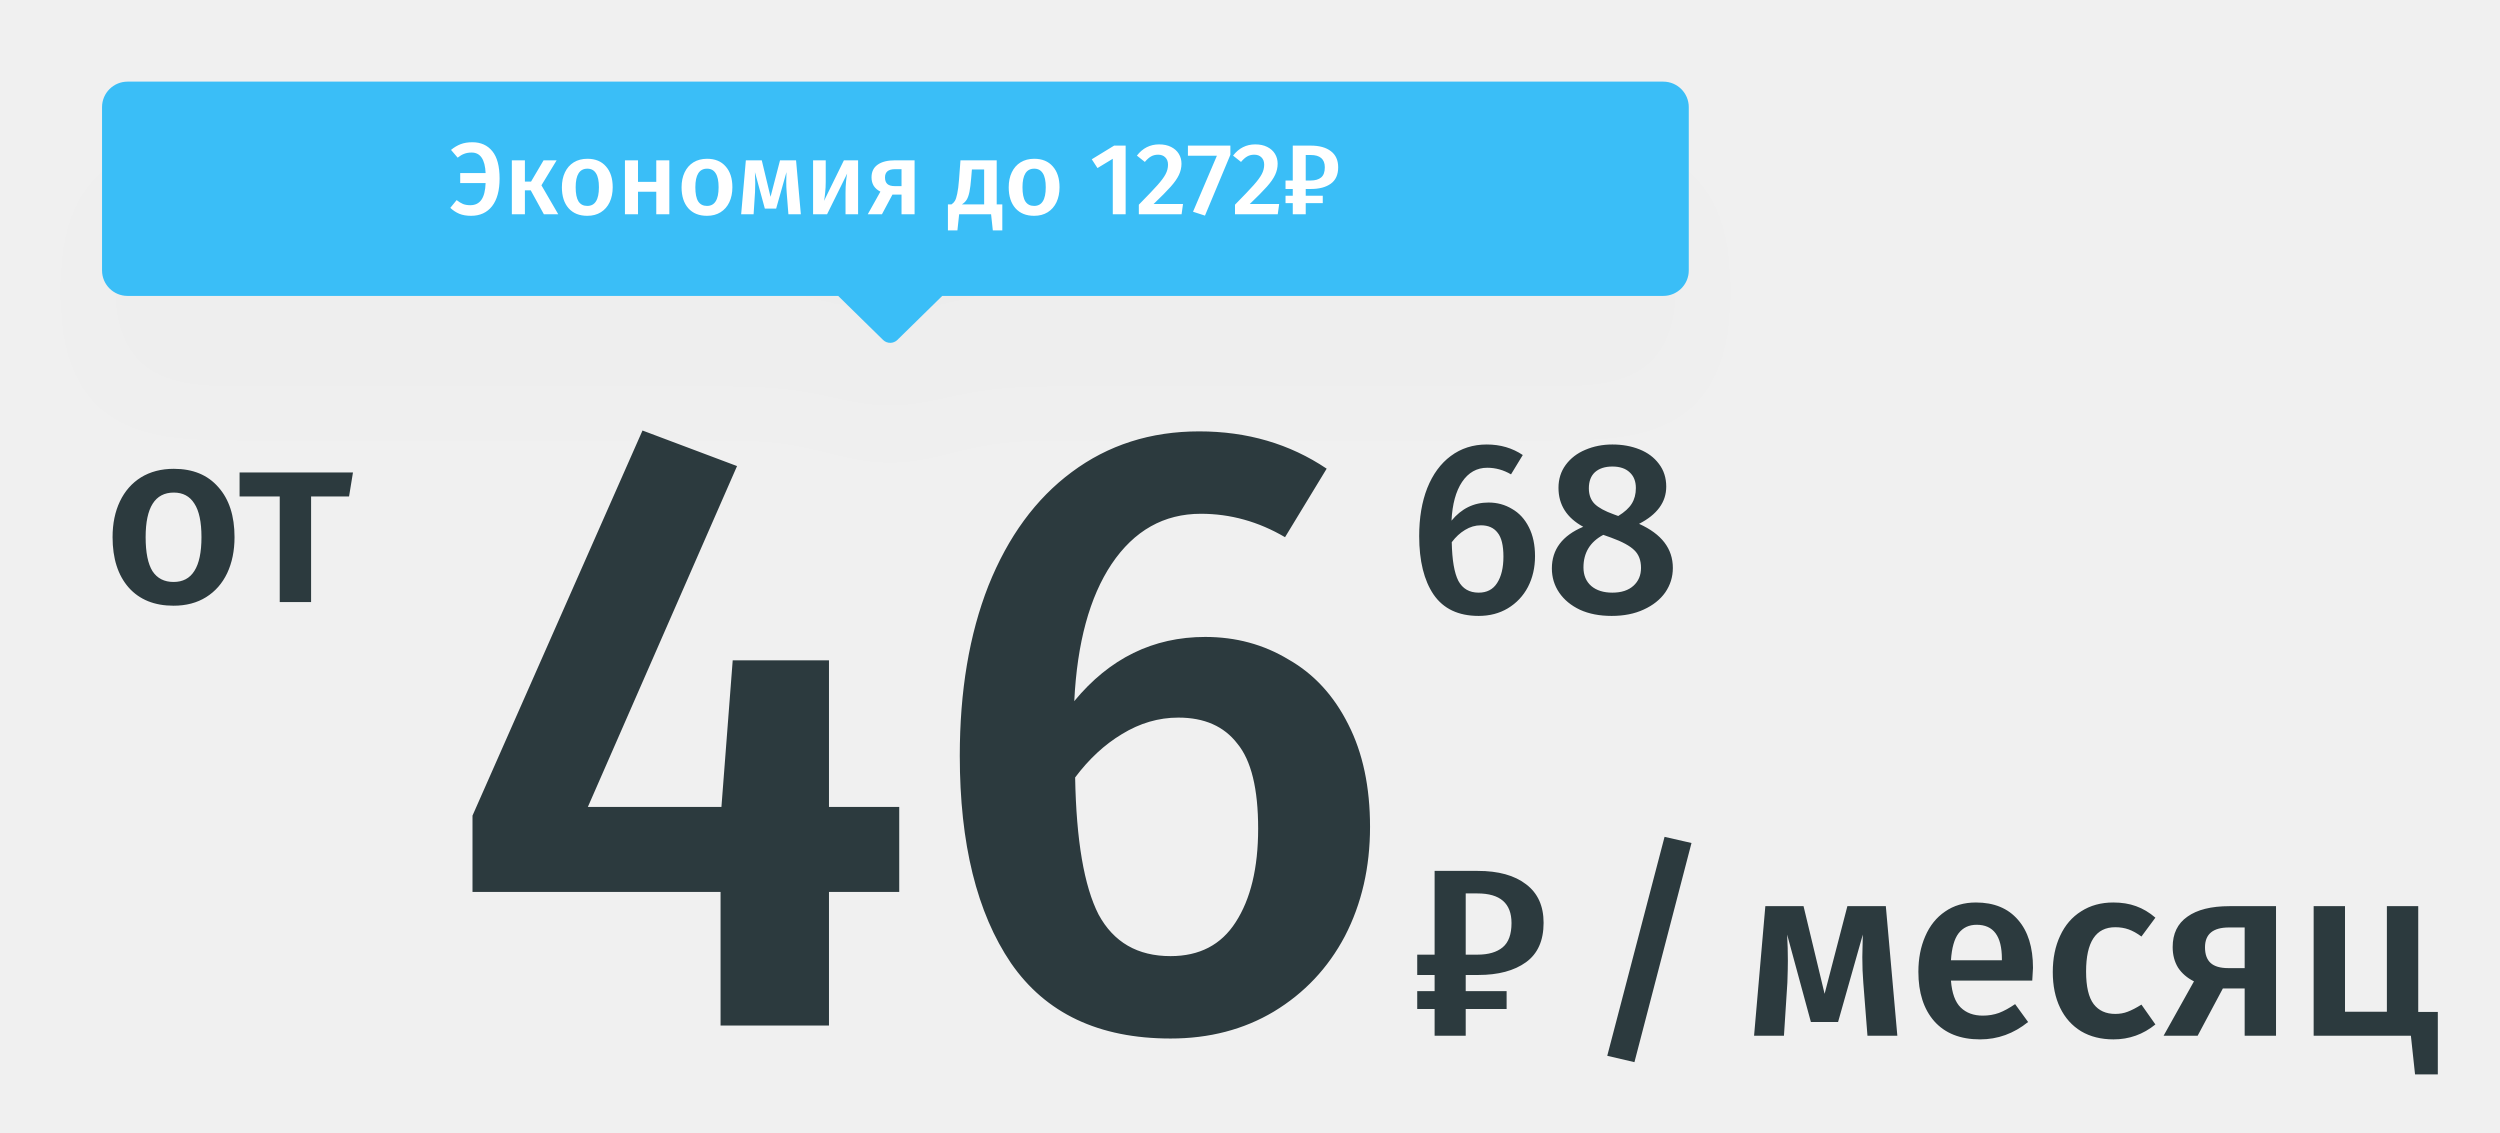
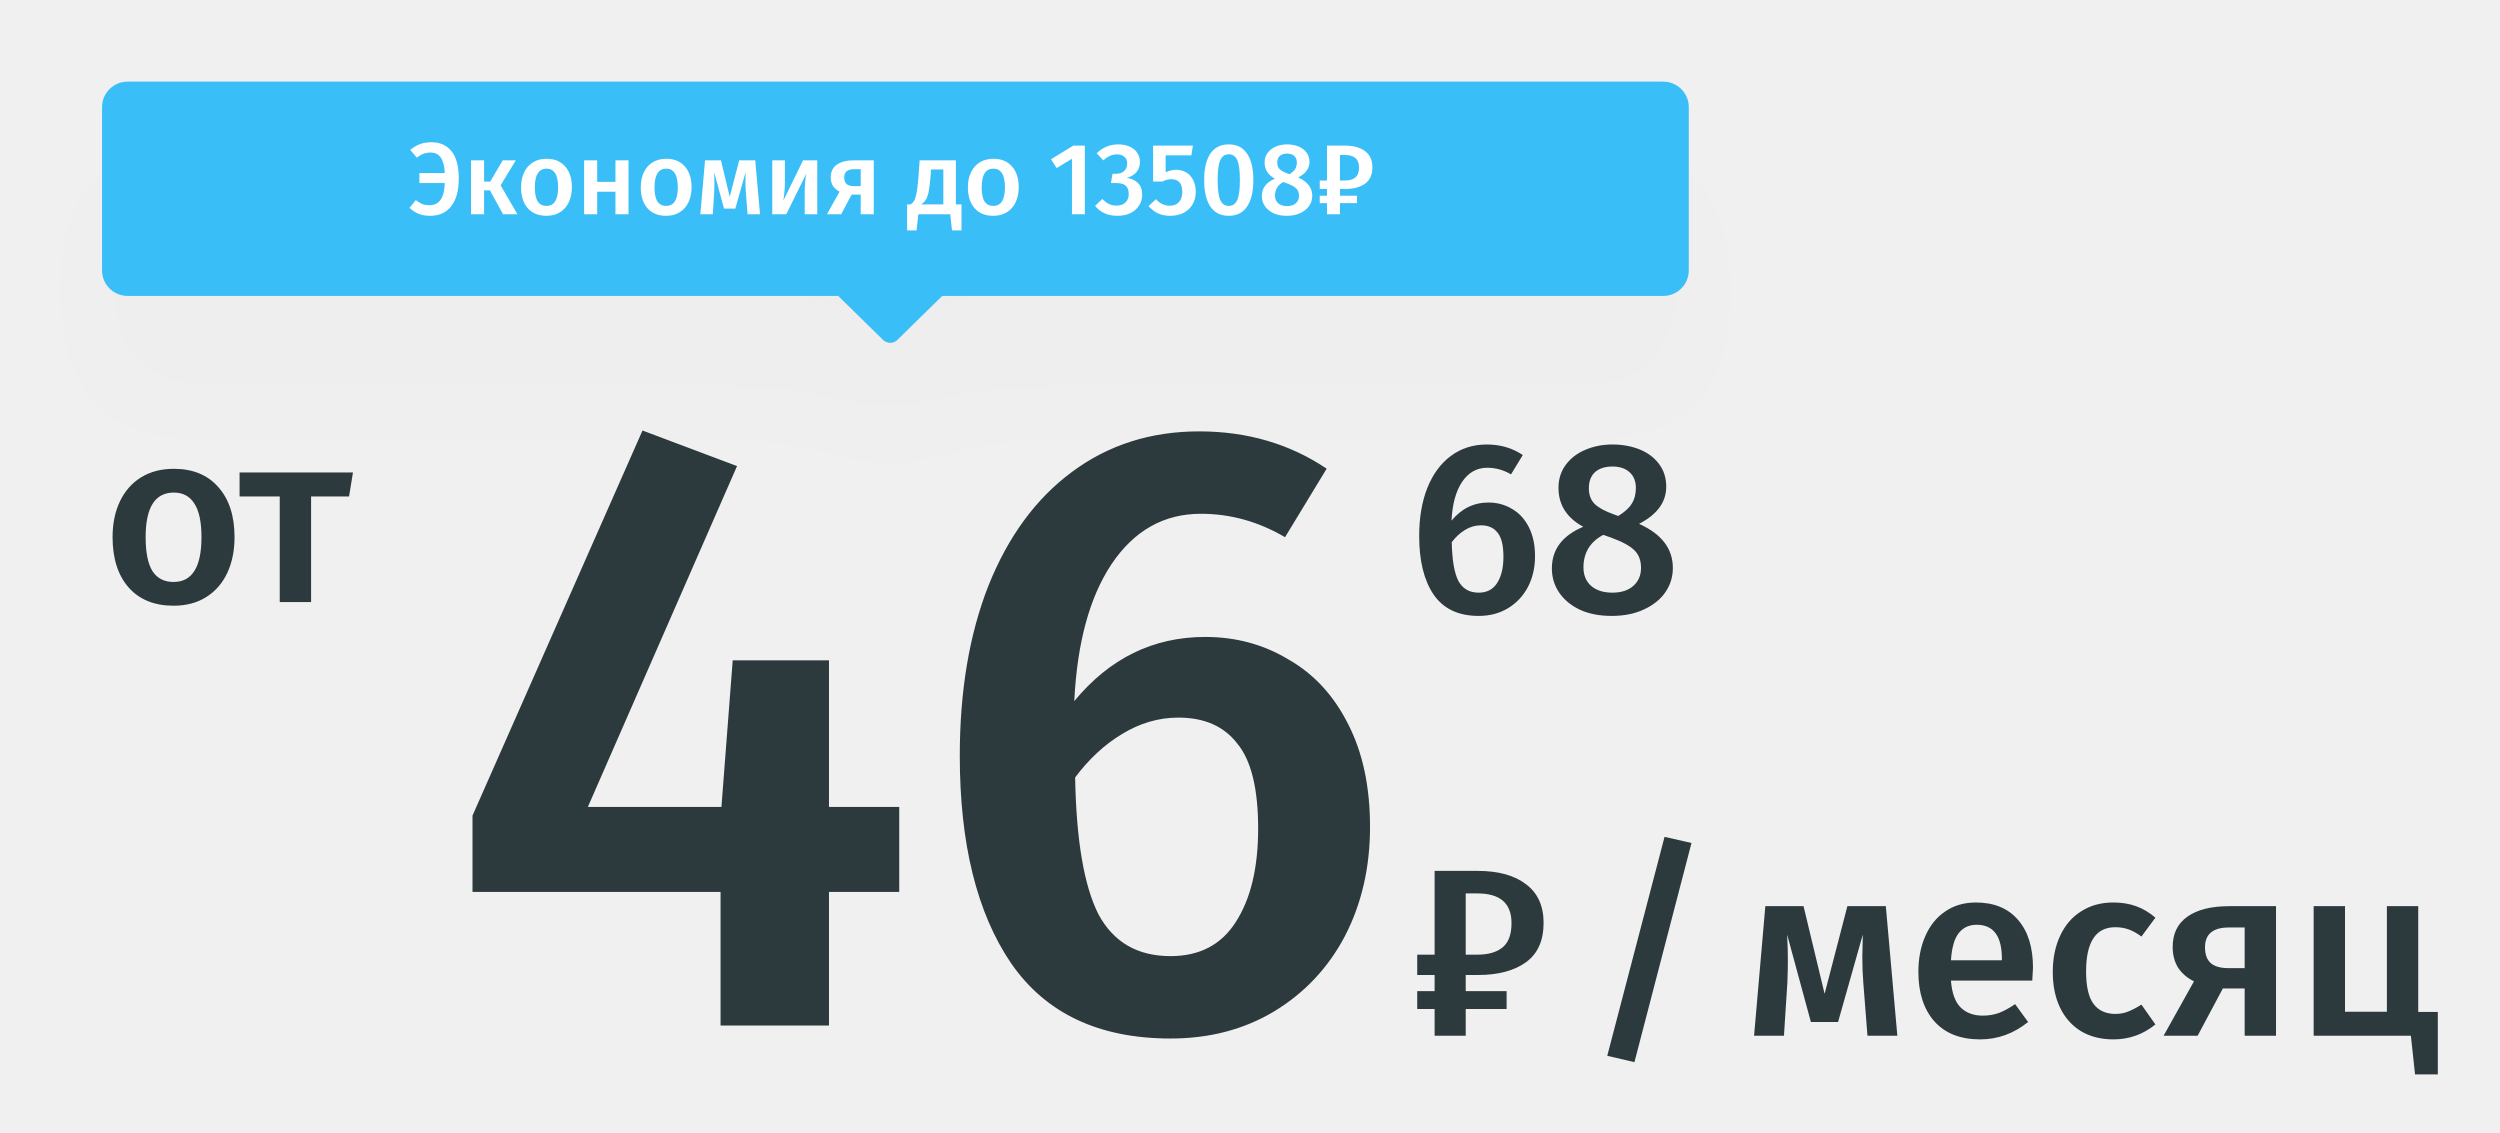
<svg xmlns="http://www.w3.org/2000/svg" width="490" height="222" fill="none">
  <path d="M34.064 91.888c3.744 0 6.656 1.2 8.736 3.6 2.112 2.368 3.168 5.632 3.168 9.792 0 2.656-.48 5.008-1.44 7.056-.96 2.016-2.336 3.584-4.128 4.704-1.792 1.12-3.92 1.68-6.384 1.68-3.744 0-6.672-1.184-8.784-3.552-2.112-2.4-3.168-5.696-3.168-9.888 0-2.656.48-4.992 1.44-7.008s2.336-3.584 4.128-4.704c1.824-1.12 3.968-1.68 6.432-1.68zm0 4.656c-3.68 0-5.52 2.912-5.52 8.736 0 3.008.448 5.232 1.344 6.672.928 1.408 2.304 2.112 4.128 2.112 1.824 0 3.184-.72 4.08-2.16.928-1.44 1.392-3.648 1.392-6.624 0-2.976-.464-5.168-1.392-6.576-.896-1.44-2.24-2.16-4.032-2.16zm35.117-3.936l-.768 4.704h-7.44V118h-6.144V97.312h-7.872v-4.704h22.224zM176.25 158.16v16.66h-13.77V201h-21.25v-26.18H92.61v-14.96l33.32-75.48 18.53 6.97-29.24 66.81h26.18l2.21-28.73h18.87v28.73h13.77zm59.977-33.32c6.006 0 11.446 1.473 16.32 4.42 4.986 2.833 8.896 7.083 11.73 12.75 2.833 5.553 4.25 12.24 4.25 20.06 0 7.933-1.644 15.073-4.93 21.42-3.287 6.233-7.934 11.163-13.94 14.79-5.894 3.513-12.637 5.27-20.23 5.27-14.054 0-24.48-4.93-31.28-14.79-6.687-9.86-10.03-23.403-10.03-40.63 0-12.693 1.87-23.8 5.61-33.32 3.853-9.633 9.293-17.057 16.32-22.27 7.14-5.327 15.47-7.99 24.99-7.99 9.406 0 17.736 2.437 24.99 7.31l-8.16 13.43c-5.214-3.06-10.71-4.59-16.49-4.59-7.254 0-13.09 3.287-17.51 9.86-4.307 6.46-6.744 15.413-7.31 26.86 6.913-8.387 15.47-12.58 25.67-12.58zm-6.8 62.56c5.666 0 9.916-2.21 12.75-6.63 2.946-4.533 4.42-10.653 4.42-18.36 0-7.82-1.36-13.373-4.08-16.66-2.607-3.4-6.46-5.1-11.56-5.1-3.854 0-7.537 1.077-11.05 3.23-3.4 2.04-6.46 4.873-9.18 8.5.226 12.353 1.756 21.307 4.59 26.86 2.946 5.44 7.65 8.16 14.11 8.16zM291.744 98.496c1.696 0 3.232.416 4.608 1.248 1.408.8 2.512 2 3.312 3.6.8 1.568 1.2 3.456 1.2 5.664 0 2.24-.464 4.256-1.392 6.048-.928 1.76-2.24 3.152-3.936 4.176-1.664.992-3.568 1.488-5.712 1.488-3.968 0-6.912-1.392-8.832-4.176-1.888-2.784-2.832-6.608-2.832-11.472 0-3.584.528-6.72 1.584-9.408 1.088-2.72 2.624-4.816 4.608-6.288 2.016-1.504 4.368-2.256 7.056-2.256 2.656 0 5.008.688 7.056 2.064l-2.304 3.792c-1.472-.864-3.024-1.296-4.656-1.296-2.048 0-3.696.928-4.944 2.784-1.216 1.824-1.904 4.352-2.064 7.584 1.952-2.368 4.368-3.552 7.248-3.552zm-1.92 17.664c1.6 0 2.8-.624 3.6-1.872.832-1.28 1.248-3.008 1.248-5.184 0-2.208-.384-3.776-1.152-4.704-.736-.96-1.824-1.44-3.264-1.44-1.088 0-2.128.304-3.12.912-.96.576-1.824 1.376-2.592 2.4.064 3.488.496 6.016 1.296 7.584.832 1.536 2.16 2.304 3.984 2.304zm31.431-13.488c4.416 1.984 6.624 4.864 6.624 8.64 0 1.76-.496 3.36-1.488 4.8-.992 1.408-2.4 2.528-4.224 3.36-1.792.832-3.888 1.248-6.288 1.248-2.368 0-4.432-.4-6.192-1.2-1.76-.832-3.12-1.952-4.08-3.36s-1.44-2.992-1.44-4.752c0-3.712 2.048-6.432 6.144-8.16-3.232-1.76-4.848-4.304-4.848-7.632 0-1.696.464-3.184 1.392-4.464.96-1.312 2.24-2.304 3.84-2.976 1.632-.704 3.408-1.056 5.328-1.056 1.952 0 3.728.32 5.328.96 1.6.64 2.864 1.584 3.792 2.832.96 1.248 1.44 2.736 1.44 4.464 0 3.04-1.776 5.472-5.328 7.296zm-5.232-11.232c-1.44 0-2.576.368-3.408 1.104-.8.736-1.2 1.792-1.2 3.168 0 1.28.384 2.304 1.152 3.072.768.736 2 1.408 3.696 2.016l.912.336c1.248-.768 2.128-1.568 2.64-2.4.544-.864.816-1.888.816-3.072 0-1.312-.4-2.336-1.2-3.072-.8-.768-1.936-1.152-3.408-1.152zm0 24.72c1.76 0 3.136-.448 4.128-1.344.992-.896 1.488-2.064 1.488-3.504 0-1.472-.432-2.624-1.296-3.456-.864-.864-2.4-1.696-4.608-2.496l-1.488-.528c-2.592 1.376-3.888 3.504-3.888 6.384 0 1.536.512 2.752 1.536 3.648 1.024.864 2.4 1.296 4.128 1.296zM287.28 194.264h8.016v3.504h-8.016V203h-6.096v-5.232h-3.408v-3.504h3.408v-3.168h-3.408v-3.984h3.408v-16.416h8.448c4.064 0 7.232.88 9.504 2.64 2.272 1.728 3.408 4.24 3.408 7.536 0 3.488-1.152 6.064-3.456 7.728-2.304 1.664-5.424 2.496-9.36 2.496h-2.448v3.168zm0-19.152v12h2.304c2.144 0 3.792-.48 4.944-1.44 1.152-.96 1.728-2.544 1.728-4.752 0-3.872-2.224-5.808-6.672-5.808h-2.304zm38.973-11.088l5.28 1.2-11.184 42.96-5.328-1.248 11.232-42.912zM371.878 203h-5.856l-.816-10.416c-.128-1.536-.192-3.2-.192-4.992 0-.768.032-2.24.096-4.416l-4.848 17.136h-5.328l-4.656-17.136c.096 1.76.144 3.472.144 5.136 0 .992-.032 2.416-.096 4.272L349.654 203h-5.856l2.208-25.392h7.488l4.128 17.184 4.464-17.184h7.536L371.878 203zm26.588-13.296c0 .32-.048 1.152-.144 2.496h-15.936c.192 2.464.832 4.224 1.92 5.28s2.528 1.584 4.32 1.584c1.12 0 2.176-.176 3.168-.528.992-.384 2.048-.96 3.168-1.728l2.544 3.504c-2.816 2.272-5.952 3.408-9.408 3.408-3.872 0-6.864-1.184-8.976-3.552-2.08-2.368-3.12-5.6-3.12-9.696 0-2.592.448-4.912 1.344-6.96.896-2.08 2.192-3.696 3.888-4.848 1.696-1.184 3.712-1.776 6.048-1.776 3.552 0 6.304 1.136 8.256 3.408 1.952 2.24 2.928 5.376 2.928 9.408zm-6.096-1.776c0-4.448-1.648-6.672-4.944-6.672-1.504 0-2.688.56-3.552 1.68-.832 1.088-1.328 2.848-1.488 5.28h9.984v-.288zm21.831-11.04c1.664 0 3.152.24 4.464.72 1.344.48 2.608 1.232 3.792 2.256l-2.736 3.696c-.864-.64-1.696-1.104-2.496-1.392-.8-.288-1.68-.432-2.64-.432-3.808 0-5.712 2.896-5.712 8.688 0 2.944.496 5.072 1.488 6.384.992 1.28 2.4 1.92 4.224 1.92.896 0 1.712-.144 2.448-.432.768-.288 1.664-.752 2.688-1.392l2.736 3.888c-2.4 1.952-5.136 2.928-8.208 2.928-2.432 0-4.544-.528-6.336-1.584-1.792-1.088-3.168-2.624-4.128-4.608-.96-1.984-1.44-4.32-1.44-7.008 0-2.688.48-5.056 1.44-7.104.96-2.08 2.336-3.68 4.128-4.8 1.792-1.152 3.888-1.728 6.288-1.728zm31.898.72V203h-6.144v-9.264h-4.272L430.739 203h-6.672l5.952-10.656c-1.344-.672-2.384-1.568-3.12-2.688-.704-1.152-1.056-2.496-1.056-4.032 0-2.624.96-4.608 2.88-5.952 1.92-1.376 4.672-2.064 8.256-2.064h9.12zm-6.144 12.144v-7.968h-3.072c-3.136 0-4.704 1.296-4.704 3.888 0 1.376.368 2.4 1.104 3.072.736.672 1.904 1.008 3.504 1.008h3.168zm34.018 8.592h3.84v12.24h-4.464l-.816-7.584h-19.056v-25.392h6.144v20.688h8.208v-20.688h6.144v20.736z" fill="#2C3A3E" />
  <g filter="url(#filter0_d)" fill="#3ABEF7">
    <path d="M20 21c0-2.761 2.239-5 5-5h301c2.761 0 5 2.239 5 5v32c0 2.761-2.239 5-5 5H25c-2.761 0-5-2.239-5-5V21zM173.08 66.627c.778.763 2.023.763 2.801 0L184.677 58h-20.393l8.796 8.627z" />
  </g>
-   <path d="M92.58 27.88c1.667 0 2.973.587 3.92 1.76.947 1.16 1.42 2.947 1.42 5.36 0 2.347-.493 4.153-1.48 5.42-.987 1.253-2.36 1.88-4.12 1.88-.88 0-1.647-.133-2.3-.4-.653-.28-1.24-.667-1.76-1.16l1.24-1.52c.427.333.84.587 1.24.76.4.16.88.24 1.44.24.947 0 1.667-.347 2.16-1.04.507-.707.787-1.807.84-3.3H90.2v-1.96h4.98c-.12-2.68-1.033-4.02-2.74-4.02-.547 0-1.027.08-1.44.24-.413.147-.847.4-1.3.76l-1.3-1.52c.6-.493 1.227-.867 1.88-1.12.653-.253 1.42-.38 2.3-.38zm16.521 3.54l-2.98 4.9 3.3 5.68h-2.82l-2.58-4.7h-1.14V42h-2.56V31.42h2.56v4.18h1.2l2.46-4.18h2.56zm6.029-.3c1.56 0 2.773.5 3.64 1.5.88.987 1.32 2.347 1.32 4.08 0 1.107-.2 2.087-.6 2.94-.4.84-.974 1.493-1.72 1.96-.747.467-1.634.7-2.66.7-1.56 0-2.78-.493-3.66-1.48-.88-1-1.32-2.373-1.32-4.12 0-1.107.2-2.08.6-2.92.4-.84.973-1.493 1.72-1.96.76-.467 1.653-.7 2.68-.7zm0 1.94c-1.534 0-2.3 1.213-2.3 3.64 0 1.253.186 2.18.56 2.78.386.587.96.88 1.72.88s1.326-.3 1.7-.9c.386-.6.58-1.52.58-2.76 0-1.24-.194-2.153-.58-2.74-.374-.6-.934-.9-1.68-.9zM128.629 42v-4.42h-3.58V42h-2.56V31.42h2.56v4.22h3.58v-4.22h2.56V42h-2.56zm9.958-10.88c1.56 0 2.773.5 3.64 1.5.88.987 1.32 2.347 1.32 4.08 0 1.107-.2 2.087-.6 2.94-.4.84-.974 1.493-1.72 1.96-.747.467-1.634.7-2.66.7-1.56 0-2.78-.493-3.66-1.48-.88-1-1.32-2.373-1.32-4.12 0-1.107.2-2.08.6-2.92.4-.84.973-1.493 1.72-1.96.76-.467 1.653-.7 2.68-.7zm0 1.94c-1.534 0-2.3 1.213-2.3 3.64 0 1.253.186 2.18.56 2.78.386.587.96.88 1.72.88s1.326-.3 1.7-.9c.386-.6.58-1.52.58-2.76 0-1.24-.194-2.153-.58-2.74-.374-.6-.934-.9-1.68-.9zM156.966 42h-2.44l-.34-4.34c-.053-.64-.08-1.333-.08-2.08 0-.32.014-.933.04-1.84l-2.02 7.14h-2.22l-1.94-7.14c.04.733.06 1.447.06 2.14 0 .413-.013 1.007-.04 1.78l-.28 4.34h-2.44l.92-10.58h3.12l1.72 7.16 1.86-7.16h3.14l.94 10.58zm11.218 0h-2.46v-4.24c0-.773.034-1.5.1-2.18.067-.693.14-1.213.22-1.56l-3.94 7.98h-2.74V31.42h2.48v4.24c0 .733-.04 1.46-.12 2.18-.066.72-.14 1.233-.22 1.54l3.9-7.96h2.78V42zm11.075-10.58V42h-2.56v-3.86h-1.78l-2.06 3.86h-2.78l2.48-4.44c-.56-.28-.994-.653-1.3-1.12-.294-.48-.44-1.04-.44-1.68 0-1.093.4-1.92 1.2-2.48.8-.573 1.946-.86 3.44-.86h3.8zm-2.56 5.06v-3.32h-1.28c-1.307 0-1.96.54-1.96 1.62 0 .573.153 1 .46 1.28.306.28.793.42 1.46.42h1.32zm19.754 3.58v5.1h-1.86l-.34-3.16h-6.26l-.34 3.16h-1.86v-5.1h.7c.28-.187.5-.413.66-.68.173-.28.327-.747.46-1.4.147-.653.267-1.593.36-2.82l.28-3.74h7.1v8.64h1.1zm-3.56-6.84h-2.4l-.14 1.68c-.093 1.147-.207 2.047-.34 2.7-.133.653-.313 1.167-.54 1.54-.227.36-.54.667-.94.92h4.36v-6.84zm9.815-2.1c1.56 0 2.773.5 3.64 1.5.88.987 1.32 2.347 1.32 4.08 0 1.107-.2 2.087-.6 2.94-.4.84-.974 1.493-1.72 1.96-.747.467-1.634.7-2.66.7-1.56 0-2.78-.493-3.66-1.48-.88-1-1.32-2.373-1.32-4.12 0-1.107.2-2.08.6-2.92.4-.84.973-1.493 1.72-1.96.76-.467 1.653-.7 2.68-.7zm0 1.94c-1.534 0-2.3 1.213-2.3 3.64 0 1.253.186 2.18.56 2.78.386.587.96.88 1.72.88s1.326-.3 1.7-.9c.386-.6.58-1.52.58-2.76 0-1.24-.194-2.153-.58-2.74-.374-.6-.934-.9-1.68-.9zm17.919-4.52V42h-2.52V31.12l-3 1.82-1.12-1.72 4.38-2.68h2.26zm6.564-.24c.907 0 1.687.167 2.34.5.667.333 1.174.787 1.52 1.36.347.573.52 1.213.52 1.92 0 .76-.166 1.493-.5 2.2-.32.693-.86 1.467-1.62 2.32-.76.853-1.873 1.98-3.34 3.38h5.76l-.28 2.02h-8.38v-1.88c1.707-1.733 2.927-3.013 3.66-3.84.747-.84 1.274-1.553 1.58-2.14.32-.6.48-1.22.48-1.86 0-.613-.18-1.093-.54-1.44-.346-.347-.813-.52-1.4-.52-.52 0-.98.113-1.38.34-.386.213-.793.573-1.22 1.08l-1.56-1.24c1.134-1.467 2.587-2.2 4.36-2.2zm13.962.24v1.8l-4.98 11.92-2.34-.76 4.68-10.98h-5.68v-1.98h8.32zm4.886-.24c.907 0 1.687.167 2.34.5.667.333 1.173.787 1.52 1.36.347.573.52 1.213.52 1.92 0 .76-.167 1.493-.5 2.2-.32.693-.86 1.467-1.62 2.32-.76.853-1.873 1.98-3.34 3.38h5.76l-.28 2.02h-8.38v-1.88c1.707-1.733 2.927-3.013 3.66-3.84.747-.84 1.273-1.553 1.58-2.14.32-.6.48-1.22.48-1.86 0-.613-.18-1.093-.54-1.44-.347-.347-.813-.52-1.4-.52-.52 0-.98.113-1.38.34-.387.213-.793.573-1.22 1.08l-1.56-1.24c1.133-1.467 2.587-2.2 4.36-2.2zm9.884 10.06h3.34v1.46h-3.34V42h-2.54v-2.18h-1.42v-1.46h1.42v-1.32h-1.42v-1.66h1.42v-6.84h3.52c1.693 0 3.013.367 3.96 1.1.946.72 1.42 1.767 1.42 3.14 0 1.453-.48 2.527-1.44 3.22-.96.693-2.26 1.04-3.9 1.04h-1.02v1.32zm0-7.98v5h.96c.893 0 1.58-.2 2.06-.6.48-.4.72-1.06.72-1.98 0-1.613-.927-2.42-2.78-2.42h-.96z" fill="#fff" />
+   <path d="M84.58 27.88c1.667 0 2.973.587 3.92 1.76.947 1.16 1.42 2.947 1.42 5.36 0 2.347-.493 4.153-1.48 5.42-.987 1.253-2.36 1.88-4.12 1.88-.88 0-1.647-.133-2.3-.4-.653-.28-1.24-.667-1.76-1.16l1.24-1.52c.427.333.84.587 1.24.76.4.16.88.24 1.44.24.947 0 1.667-.347 2.16-1.04.507-.707.787-1.807.84-3.3H82.2v-1.96h4.98c-.12-2.68-1.033-4.02-2.74-4.02-.547 0-1.027.08-1.44.24-.413.147-.847.4-1.3.76l-1.3-1.52c.6-.493 1.227-.867 1.88-1.12.653-.253 1.42-.38 2.3-.38zm16.521 3.54l-2.98 4.9L101.421 42h-2.82l-2.58-4.7h-1.14V42h-2.56V31.42h2.56v4.18h1.2l2.46-4.18h2.56zm6.029-.3c1.56 0 2.773.5 3.64 1.5.88.987 1.32 2.347 1.32 4.08 0 1.107-.2 2.087-.6 2.94-.4.84-.974 1.493-1.72 1.96-.747.467-1.634.7-2.66.7-1.56 0-2.78-.493-3.66-1.48-.88-1-1.32-2.373-1.32-4.12 0-1.107.2-2.08.6-2.92.4-.84.973-1.493 1.72-1.96.76-.467 1.653-.7 2.68-.7zm0 1.94c-1.534 0-2.3 1.213-2.3 3.64 0 1.253.186 2.18.56 2.78.386.587.96.88 1.72.88s1.326-.3 1.7-.9c.386-.6.58-1.52.58-2.76 0-1.24-.194-2.153-.58-2.74-.374-.6-.934-.9-1.68-.9zM120.629 42v-4.42h-3.58V42h-2.56V31.42h2.56v4.22h3.58v-4.22h2.56V42h-2.56zm9.958-10.88c1.56 0 2.773.5 3.64 1.5.88.987 1.32 2.347 1.32 4.08 0 1.107-.2 2.087-.6 2.94-.4.84-.974 1.493-1.72 1.96-.747.467-1.634.7-2.66.7-1.56 0-2.78-.493-3.66-1.48-.88-1-1.32-2.373-1.32-4.12 0-1.107.2-2.08.6-2.92.4-.84.973-1.493 1.72-1.96.76-.467 1.653-.7 2.68-.7zm0 1.94c-1.534 0-2.3 1.213-2.3 3.64 0 1.253.186 2.18.56 2.78.386.587.96.88 1.72.88s1.326-.3 1.7-.9c.386-.6.58-1.52.58-2.76 0-1.24-.194-2.153-.58-2.74-.374-.6-.934-.9-1.68-.9zM148.966 42h-2.44l-.34-4.34c-.053-.64-.08-1.333-.08-2.08 0-.32.014-.933.04-1.84l-2.02 7.14h-2.22l-1.94-7.14c.04.733.06 1.447.06 2.14 0 .413-.013 1.007-.04 1.78l-.28 4.34h-2.44l.92-10.58h3.12l1.72 7.16 1.86-7.16h3.14l.94 10.58zm11.218 0h-2.46v-4.24c0-.773.034-1.5.1-2.18.067-.693.14-1.213.22-1.56l-3.94 7.98h-2.74V31.42h2.48v4.24c0 .733-.04 1.46-.12 2.18-.066.72-.14 1.233-.22 1.54l3.9-7.96h2.78V42zm11.075-10.58V42h-2.56v-3.86h-1.78l-2.06 3.86h-2.78l2.48-4.44c-.56-.28-.994-.653-1.3-1.12-.294-.48-.44-1.04-.44-1.68 0-1.093.4-1.92 1.2-2.48.8-.573 1.946-.86 3.44-.86h3.8zm-2.56 5.06v-3.32h-1.28c-1.307 0-1.96.54-1.96 1.62 0 .573.153 1 .46 1.28.306.28.793.42 1.46.42h1.32zm19.754 3.58v5.1h-1.86l-.34-3.16h-6.26l-.34 3.16h-1.86v-5.1h.7c.28-.187.5-.413.66-.68.173-.28.327-.747.46-1.4.147-.653.267-1.593.36-2.82l.28-3.74h7.1v8.64h1.1zm-3.56-6.84h-2.4l-.14 1.68c-.093 1.147-.207 2.047-.34 2.7-.133.653-.313 1.167-.54 1.54-.227.36-.54.667-.94.92h4.36v-6.84zm9.815-2.1c1.56 0 2.773.5 3.64 1.5.88.987 1.32 2.347 1.32 4.08 0 1.107-.2 2.087-.6 2.94-.4.84-.974 1.493-1.72 1.96-.747.467-1.634.7-2.66.7-1.56 0-2.78-.493-3.66-1.48-.88-1-1.32-2.373-1.32-4.12 0-1.107.2-2.08.6-2.92.4-.84.973-1.493 1.72-1.96.76-.467 1.653-.7 2.68-.7zm0 1.94c-1.534 0-2.3 1.213-2.3 3.64 0 1.253.186 2.18.56 2.78.386.587.96.88 1.72.88s1.326-.3 1.7-.9c.386-.6.58-1.52.58-2.76 0-1.24-.194-2.153-.58-2.74-.374-.6-.934-.9-1.68-.9zm17.919-4.52V42h-2.52V31.12l-3 1.82-1.12-1.72 4.38-2.68h2.26zm6.544-.24c.894 0 1.66.153 2.3.46.654.307 1.14.72 1.46 1.24.334.52.5 1.093.5 1.72 0 .813-.233 1.493-.7 2.04-.466.533-1.106.907-1.92 1.12.894.08 1.627.4 2.2.96.574.56.86 1.333.86 2.32 0 .773-.2 1.473-.6 2.1-.386.627-.946 1.127-1.68 1.5-.733.36-1.6.54-2.6.54-1.84 0-3.293-.647-4.36-1.94l1.42-1.36c.454.453.9.787 1.34 1 .44.2.927.3 1.46.3.72 0 1.294-.2 1.72-.6.44-.413.66-.967.66-1.66 0-.773-.206-1.327-.62-1.66-.4-.333-1-.5-1.8-.5h-1.06l.3-1.82h.72c.654 0 1.174-.18 1.56-.54.4-.36.6-.86.6-1.5 0-.547-.18-.973-.54-1.28-.36-.32-.84-.48-1.44-.48-.52 0-.993.1-1.42.3-.426.187-.853.48-1.28.88l-1.3-1.42c1.214-1.147 2.62-1.72 4.22-1.72zm14.336 2.14h-5.04v3.34c.666-.333 1.346-.5 2.04-.5.746 0 1.413.173 2 .52.586.347 1.04.847 1.36 1.5.333.653.5 1.427.5 2.32 0 .92-.207 1.733-.62 2.44-.414.707-1 1.26-1.76 1.66-.76.387-1.64.58-2.64.58-.894 0-1.687-.16-2.38-.48-.68-.333-1.3-.807-1.86-1.42l1.46-1.36c.773.853 1.68 1.28 2.72 1.28.76 0 1.353-.233 1.78-.7.44-.467.66-1.133.66-2 0-1.667-.72-2.5-2.16-2.5-.307 0-.594.04-.86.12-.267.067-.56.18-.88.34h-1.82v-7.04h7.8l-.3 1.9zm7.33-2.14c1.574 0 2.767.6 3.58 1.8.827 1.2 1.24 2.927 1.24 5.18 0 2.267-.413 4.007-1.24 5.22-.813 1.2-2.006 1.8-3.58 1.8-1.573 0-2.773-.6-3.6-1.8-.813-1.213-1.22-2.953-1.22-5.22 0-2.253.407-3.98 1.22-5.18.827-1.2 2.027-1.8 3.6-1.8zm0 1.94c-.76 0-1.313.387-1.66 1.16-.346.76-.52 2.053-.52 3.88 0 1.84.174 3.147.52 3.92.347.773.9 1.16 1.66 1.16.76 0 1.314-.38 1.66-1.14.347-.773.52-2.087.52-3.94 0-1.84-.173-3.14-.52-3.9-.346-.76-.9-1.14-1.66-1.14zm13.605 4.54c1.84.827 2.76 2.027 2.76 3.6 0 .733-.207 1.4-.62 2-.413.587-1 1.053-1.76 1.4-.747.347-1.62.52-2.62.52-.987 0-1.847-.167-2.58-.5-.733-.347-1.3-.813-1.7-1.4-.4-.587-.6-1.247-.6-1.98 0-1.547.853-2.68 2.56-3.4-1.347-.733-2.02-1.793-2.02-3.18 0-.707.193-1.327.58-1.86.4-.547.933-.96 1.6-1.24.68-.293 1.42-.44 2.22-.44.813 0 1.553.133 2.22.4.667.267 1.193.66 1.58 1.18.4.52.6 1.14.6 1.86 0 1.267-.74 2.28-2.22 3.04zm-2.18-4.68c-.6 0-1.073.153-1.42.46-.333.307-.5.747-.5 1.32 0 .533.16.96.48 1.28.32.307.833.587 1.54.84l.38.14c.52-.32.887-.653 1.1-1 .227-.36.34-.787.34-1.28 0-.547-.167-.973-.5-1.28-.333-.32-.807-.48-1.42-.48zm0 10.3c.733 0 1.307-.187 1.72-.56.413-.373.62-.86.62-1.46 0-.613-.18-1.093-.54-1.44-.36-.36-1-.707-1.92-1.04l-.62-.22c-1.08.573-1.62 1.46-1.62 2.66 0 .64.213 1.147.64 1.52.427.36 1 .54 1.72.54zm10.368-2.04h3.34v1.46h-3.34V42h-2.54v-2.18h-1.42v-1.46h1.42v-1.32h-1.42v-1.66h1.42v-6.84h3.52c1.693 0 3.013.367 3.96 1.1.946.72 1.42 1.767 1.42 3.14 0 1.453-.48 2.527-1.44 3.22-.96.693-2.26 1.04-3.9 1.04h-1.02v1.32zm0-7.98v5h.96c.893 0 1.58-.2 2.06-.6.48-.4.72-1.06.72-1.98 0-1.613-.927-2.42-2.78-2.42h-.96z" fill="#fff" />
  <defs>
    <filter id="filter0_d" x="0" y="16" width="351" height="91.199" filterUnits="userSpaceOnUse" color-interpolation-filters="sRGB">
      <feFlood flood-opacity="0" result="BackgroundImageFix" />
      <feColorMatrix in="SourceAlpha" values="0 0 0 0 0 0 0 0 0 0 0 0 0 0 0 0 0 0 127 0" />
      <feOffset dy="20" />
      <feGaussianBlur stdDeviation="10" />
      <feColorMatrix values="0 0 0 0 0 0 0 0 0 0 0 0 0 0 0 0 0 0 0.01 0" />
      <feBlend in2="BackgroundImageFix" result="effect1_dropShadow" />
      <feBlend in="SourceGraphic" in2="effect1_dropShadow" result="shape" />
    </filter>
  </defs>
</svg>
